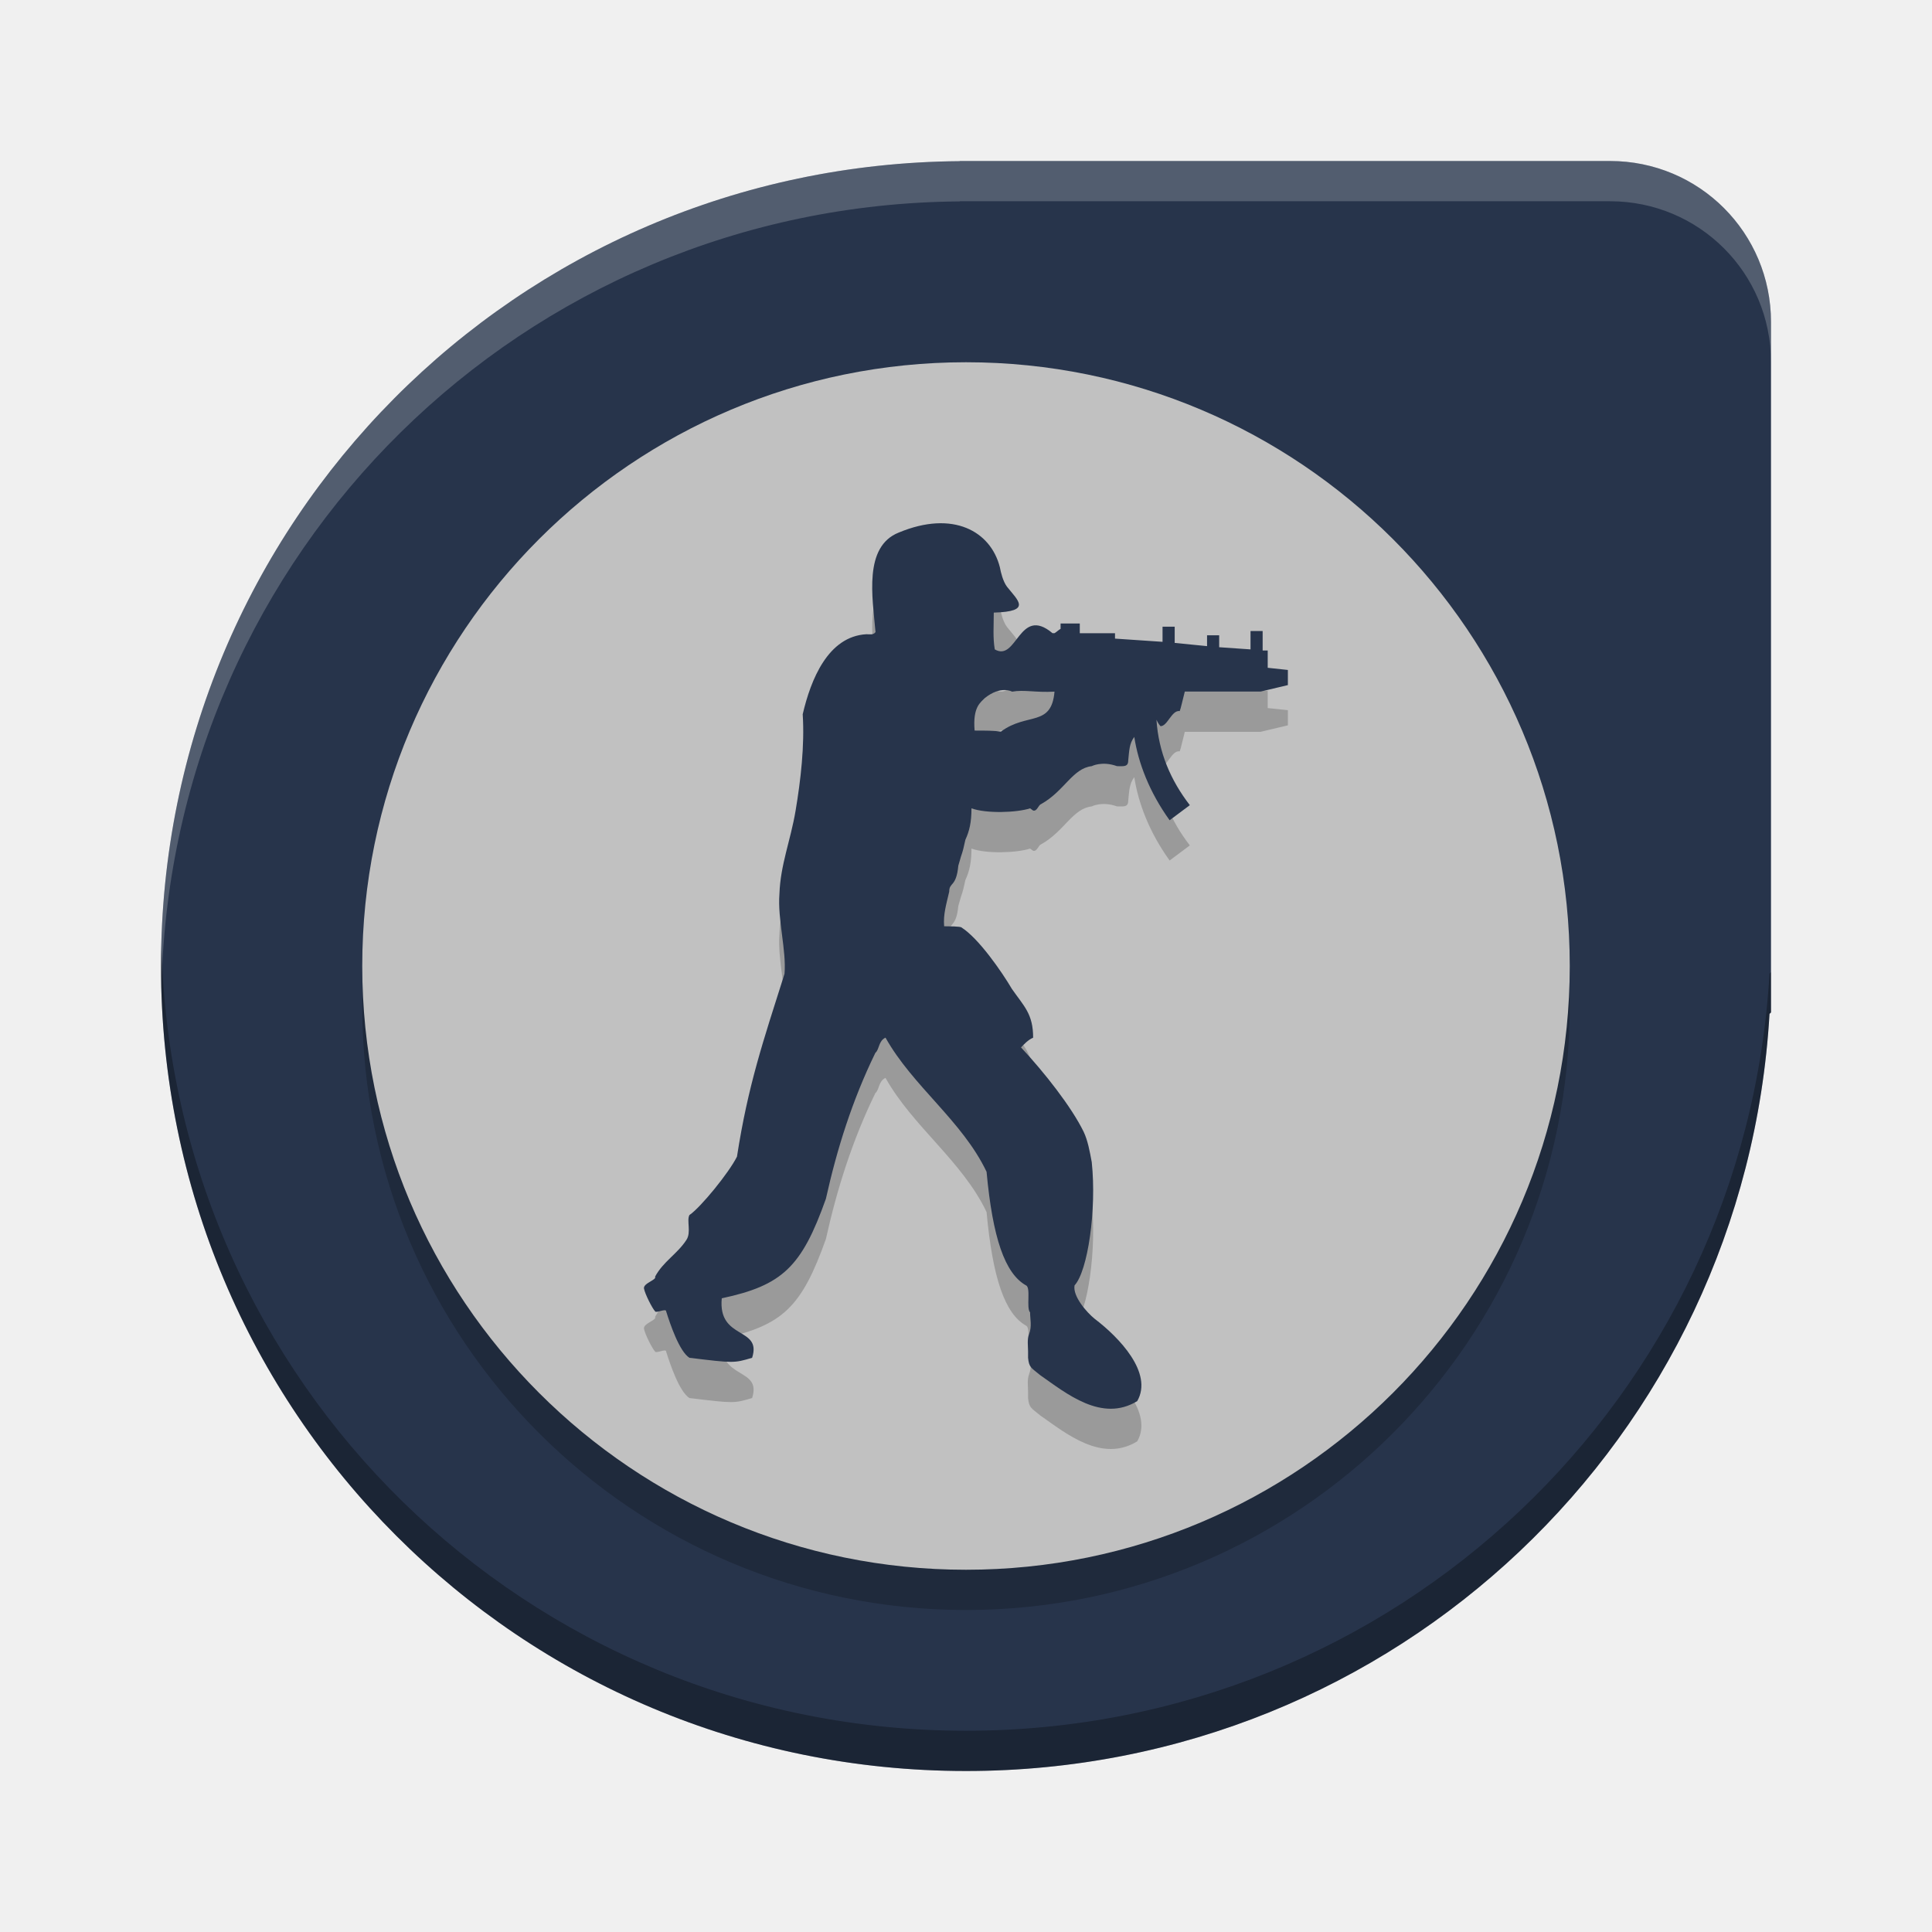
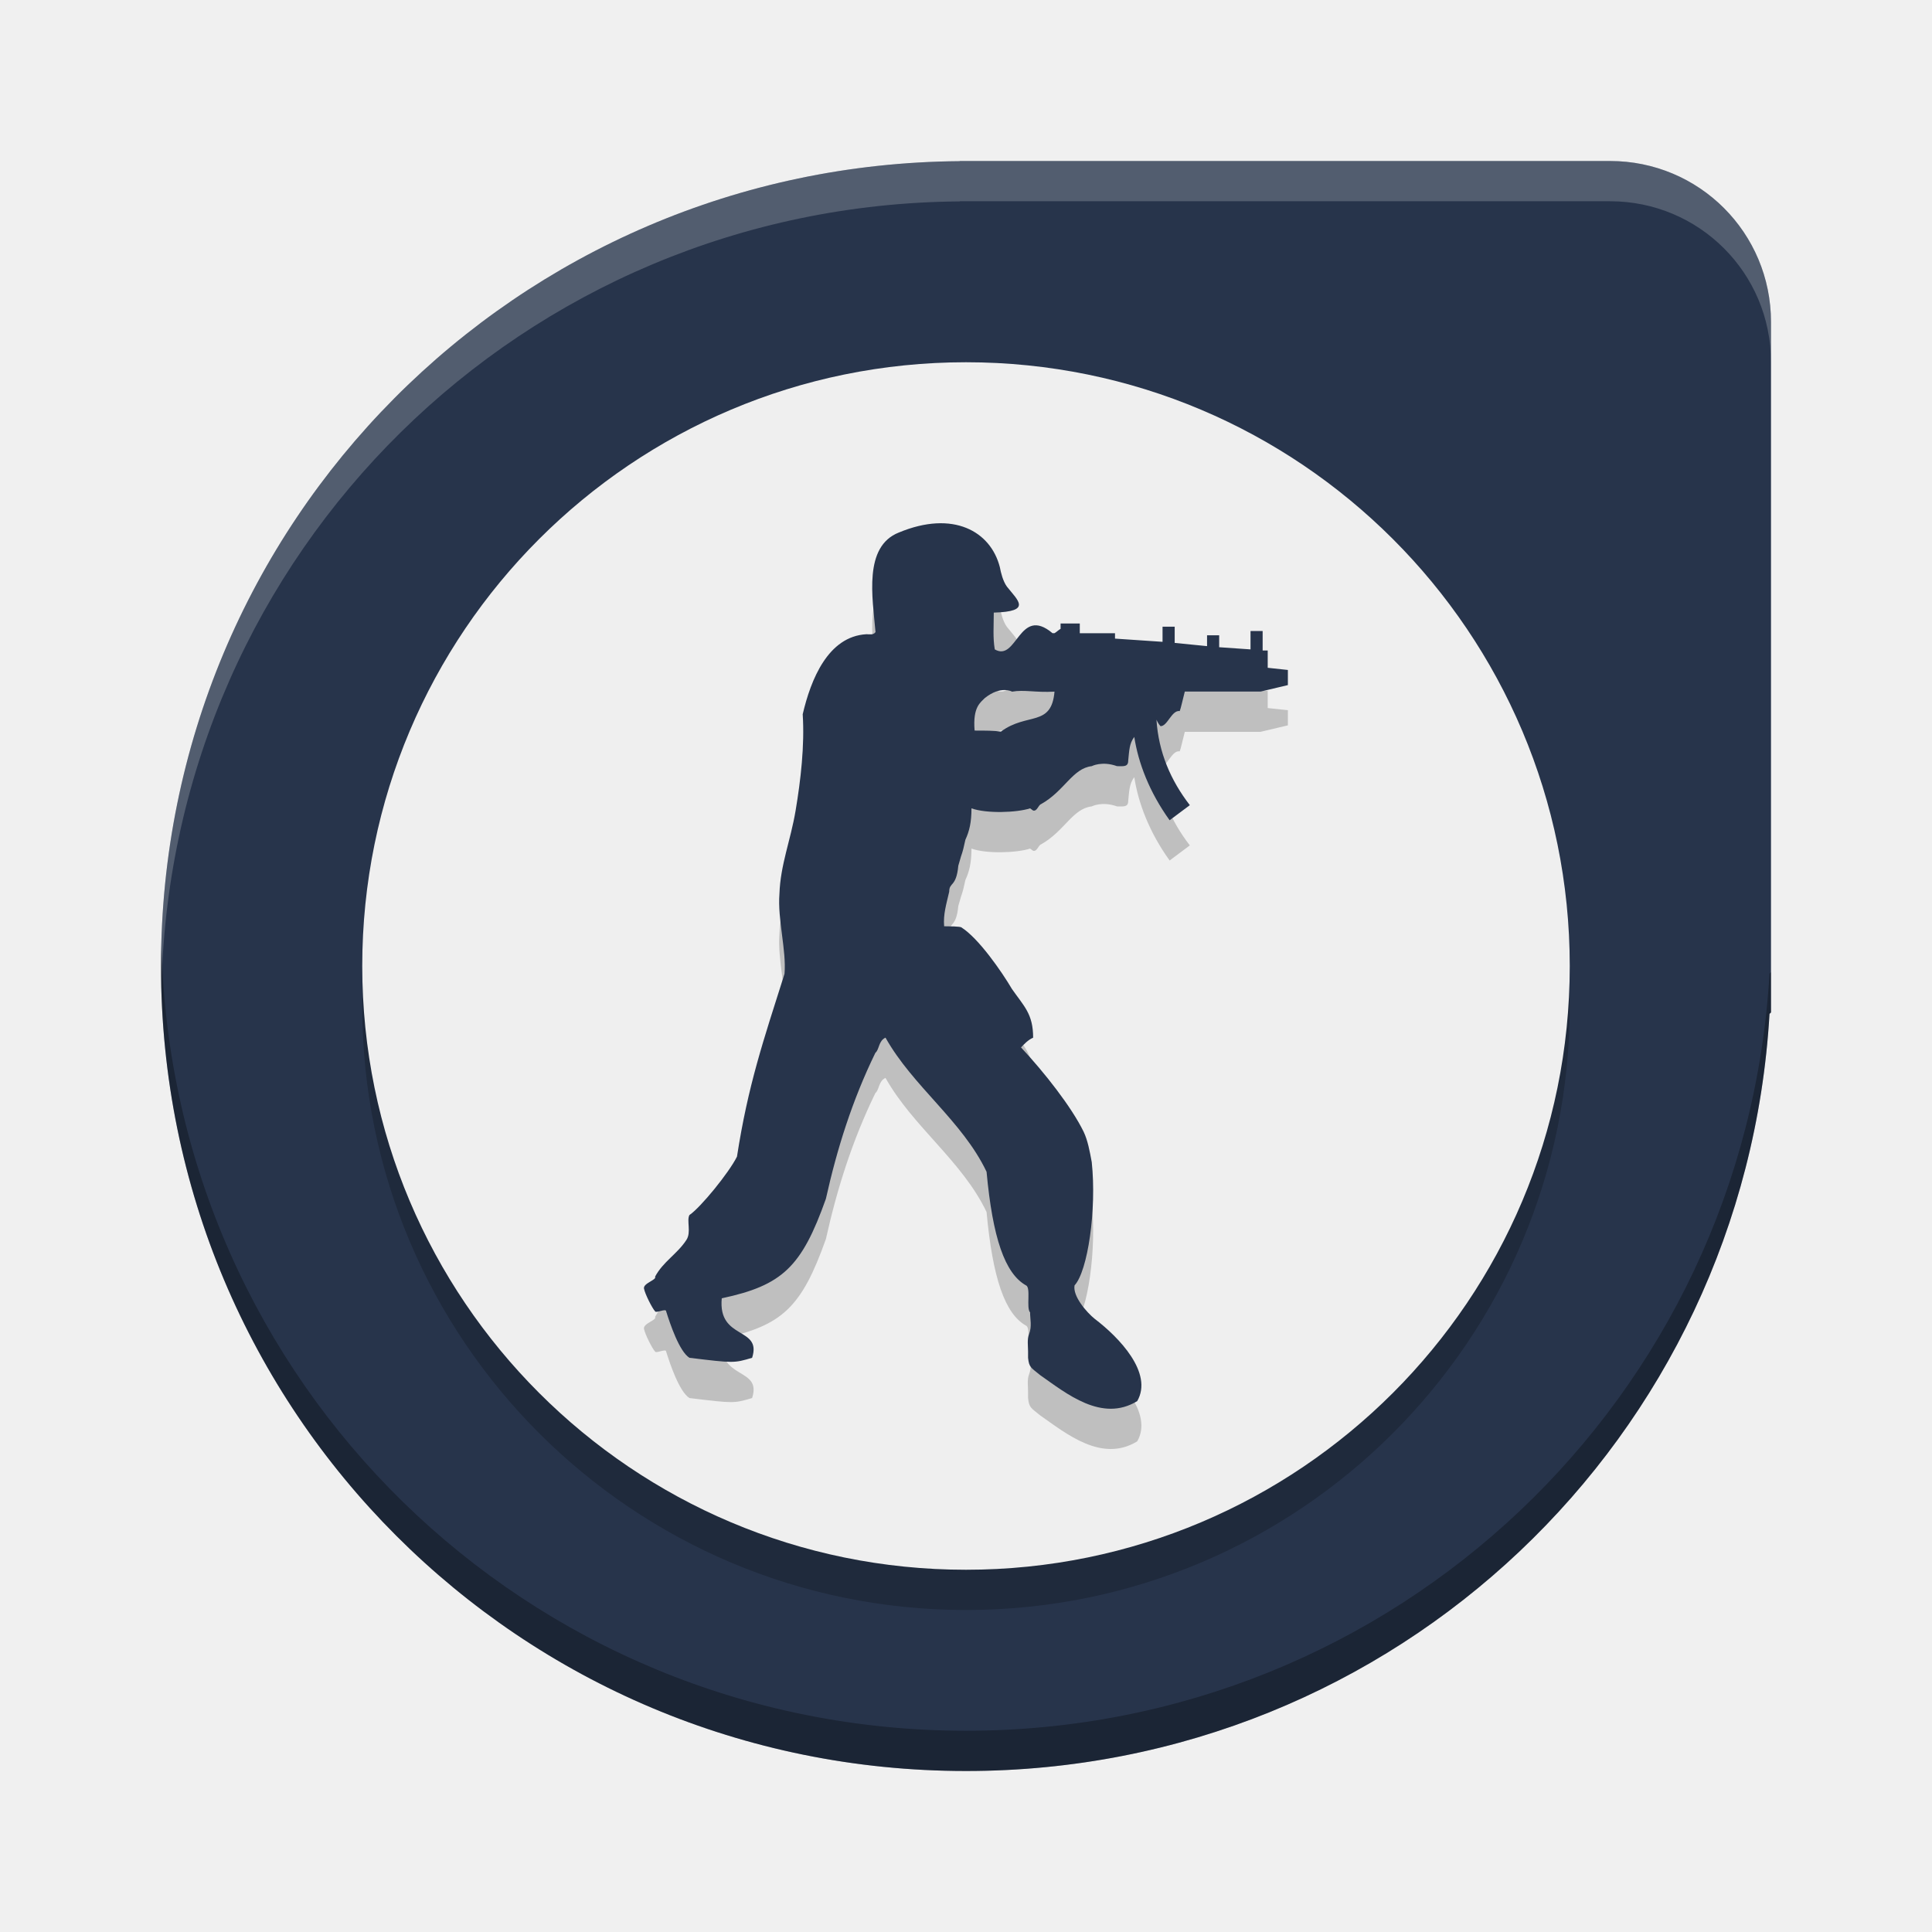
<svg xmlns="http://www.w3.org/2000/svg" id="svg2817" height="48" width="48" version="1.0">
  <defs id="defs221" />
  <text id="text4087-2-6-5" opacity=".8" font-size="12.666px" xml:space="preserve" y="10.813" x="877.226" font-family="'Bitstream Vera Sans'" fill="#000000">
    <tspan id="tspan4089-7-2-9" y="10.813" x="877.226" />
  </text>
  <text id="text4087-2-6-5-5" opacity=".8" font-size="12.666px" xml:space="preserve" y="-29.929" x="901.187" font-family="'Bitstream Vera Sans'" fill="#000000">
    <tspan id="tspan4089-7-2-9-6" y="-29.929" x="901.187" />
  </text>
  <text id="text4087-2-6-5-2" opacity=".8" font-size="12.666px" xml:space="preserve" y="-60.007" x="-569.371" font-family="'Bitstream Vera Sans'" fill="#000000">
    <tspan id="tspan4089-7-2-9-2" y="-60.007" x="-569.371" />
  </text>
  <text id="text4087-2-6-5-59" opacity=".8" font-size="12.666px" xml:space="preserve" y="685.546" x="-2393.057" font-family="'Bitstream Vera Sans'" fill="#000000">
    <tspan id="tspan4089-7-2-9-4" y="685.546" x="-2393.057" />
  </text>
  <text id="text4087-2-6-5-1" opacity=".8" font-size="12.666px" xml:space="preserve" y="-445.328" x="-454.88" font-family="'Bitstream Vera Sans'" fill="#000000">
    <tspan id="tspan4089-7-2-9-7" y="-445.328" x="-454.88" />
  </text>
  <text id="text4087-2-6-5-7" opacity=".8" font-size="12.666px" xml:space="preserve" y="-858.798" x="352.722" font-family="'Bitstream Vera Sans'" fill="#000000">
    <tspan id="tspan4089-7-2-9-1" y="-858.798" x="352.722" />
  </text>
  <text id="text4087-2-6-5-5-3" opacity=".8" font-size="12.666px" xml:space="preserve" y="-899.54" x="376.683" font-family="'Bitstream Vera Sans'" fill="#000000">
    <tspan id="tspan4089-7-2-9-6-5" y="-899.54" x="376.683" />
  </text>
  <text id="text4087-2-6-5-3" opacity=".8" font-size="12.666px" xml:space="preserve" y="-906.75" x="-1114.78" font-family="'Bitstream Vera Sans'" fill="#000000">
    <tspan id="tspan4089-7-2-9-18" y="-906.75" x="-1114.78" />
  </text>
  <text id="text4087-2-6-5-4" opacity=".8" font-size="12.666px" xml:space="preserve" y="-1179.984" x="345.763" font-family="'Bitstream Vera Sans'" fill="#000000">
    <tspan id="tspan4089-7-2-9-9" y="-1179.984" x="345.763" />
  </text>
  <text id="text4087-2-6-5-7-1" opacity=".8" font-size="12.666px" xml:space="preserve" y="-553.293" x="1831.886" font-family="'Bitstream Vera Sans'" fill="#000000">
    <tspan id="tspan4089-7-2-9-1-8" y="-553.293" x="1831.886" />
  </text>
  <text id="text4087-2-6-5-5-5" opacity=".8" font-size="12.666px" xml:space="preserve" y="-594.034" x="1855.847" font-family="'Bitstream Vera Sans'" fill="#000000">
    <tspan id="tspan4089-7-2-9-6-9" y="-594.034" x="1855.847" />
  </text>
  <text id="text4087-2-6-5-75" opacity=".8" font-size="12.666px" xml:space="preserve" y="-601.244" x="364.384" font-family="'Bitstream Vera Sans'" fill="#000000">
    <tspan id="tspan4089-7-2-9-3" y="-601.244" x="364.384" />
  </text>
  <text id="text4087-2-6-5-4-8" opacity=".8" font-size="12.666px" xml:space="preserve" y="-874.478" x="1824.927" font-family="'Bitstream Vera Sans'" fill="#000000">
    <tspan id="tspan4089-7-2-9-9-8" y="-874.478" x="1824.927" />
  </text>
  <text id="text4087-2-6-5-45" opacity=".8" font-size="12.666px" xml:space="preserve" y="-649.336" x="-573.433" font-family="'Bitstream Vera Sans'" fill="#000000">
    <tspan id="tspan4089-7-2-9-75" y="-649.336" x="-573.433" />
  </text>
  <text id="text4087-2-6-5-59-7" opacity=".8" font-size="12.666px" xml:space="preserve" y="96.218" x="-2397.118" font-family="'Bitstream Vera Sans'" fill="#000000">
    <tspan id="tspan4089-7-2-9-4-0" y="96.218" x="-2397.118" />
  </text>
  <text id="text4087-2-6-5-8" opacity=".8" font-size="12.666px" xml:space="preserve" y="189.09" x="-682.363" font-family="'Bitstream Vera Sans'" fill="#000000">
    <tspan id="tspan4089-7-2-9-19" y="189.09" x="-682.363" />
  </text>
  <text id="text4087-2-6-5-7-5" opacity=".8" font-size="12.666px" xml:space="preserve" y="9.908" x="426.662" font-family="'Bitstream Vera Sans'" fill="#000000">
    <tspan id="tspan4089-7-2-9-1-2" y="9.908" x="426.662" />
  </text>
  <text id="text4087-2-6-5-5-0" opacity=".8" font-size="12.666px" xml:space="preserve" y="-30.834" x="450.622" font-family="'Bitstream Vera Sans'" fill="#000000">
    <tspan id="tspan4089-7-2-9-6-2" y="-30.834" x="450.622" />
  </text>
  <text id="text4087-2-6-5-26" opacity=".8" font-size="12.666px" xml:space="preserve" y="-38.044" x="-1040.841" font-family="'Bitstream Vera Sans'" fill="#000000">
    <tspan id="tspan4089-7-2-9-90" y="-38.044" x="-1040.841" />
  </text>
  <text id="text4087-2-6-5-4-3" opacity=".8" font-size="12.666px" xml:space="preserve" y="-311.278" x="419.702" font-family="'Bitstream Vera Sans'" fill="#000000">
    <tspan id="tspan4089-7-2-9-9-5" y="-311.278" x="419.702" />
  </text>
  <text id="text4087-2-6-5-55" opacity=".8" font-size="12.666px" xml:space="preserve" y="-40.758" x="-608.033" font-family="'Bitstream Vera Sans'" fill="#000000">
    <tspan id="tspan4089-7-2-9-32" y="-40.758" x="-608.033" />
  </text>
  <text id="text4087-2-6-5-59-9" opacity=".8" font-size="12.666px" xml:space="preserve" y="704.795" x="-2431.718" font-family="'Bitstream Vera Sans'" fill="#000000">
    <tspan id="tspan4089-7-2-9-4-1" y="704.795" x="-2431.718" />
  </text>
  <text id="text4087-2-6-5-1-8" opacity=".8" font-size="12.666px" xml:space="preserve" y="-902.289" x="-456.939" font-family="'Bitstream Vera Sans'" fill="#000000">
    <tspan id="tspan4089-7-2-9-7-8" y="-902.289" x="-456.939" />
  </text>
  <text id="text4087-2-6-5-7-8" opacity=".8" font-size="12.666px" xml:space="preserve" y="-1315.759" x="350.663" font-family="'Bitstream Vera Sans'" fill="#000000">
    <tspan id="tspan4089-7-2-9-1-9" y="-1315.759" x="350.663" />
  </text>
  <text id="text4087-2-6-5-5-52" opacity=".8" font-size="12.666px" xml:space="preserve" y="-1356.501" x="374.624" font-family="'Bitstream Vera Sans'" fill="#000000">
    <tspan id="tspan4089-7-2-9-6-4" y="-1356.501" x="374.624" />
  </text>
  <text id="text4087-2-6-5-3-4" opacity=".8" font-size="12.666px" xml:space="preserve" y="-1363.71" x="-1116.84" font-family="'Bitstream Vera Sans'" fill="#000000">
    <tspan id="tspan4089-7-2-9-18-3" y="-1363.71" x="-1116.84" />
  </text>
  <text id="text4087-2-6-5-4-7" opacity=".8" font-size="12.666px" xml:space="preserve" y="-1636.945" x="343.703" font-family="'Bitstream Vera Sans'" fill="#000000">
    <tspan id="tspan4089-7-2-9-9-54" y="-1636.945" x="343.703" />
  </text>
  <text id="text4087-2-6-5-7-1-2" opacity=".8" font-size="12.666px" xml:space="preserve" y="-1010.253" x="1829.826" font-family="'Bitstream Vera Sans'" fill="#000000">
    <tspan id="tspan4089-7-2-9-1-8-0" y="-1010.253" x="1829.826" />
  </text>
  <text id="text4087-2-6-5-5-5-6" opacity=".8" font-size="12.666px" xml:space="preserve" y="-1050.995" x="1853.787" font-family="'Bitstream Vera Sans'" fill="#000000">
    <tspan id="tspan4089-7-2-9-6-9-8" y="-1050.995" x="1853.787" />
  </text>
  <text id="text4087-2-6-5-75-4" opacity=".8" font-size="12.666px" xml:space="preserve" y="-1058.205" x="362.324" font-family="'Bitstream Vera Sans'" fill="#000000">
    <tspan id="tspan4089-7-2-9-3-9" y="-1058.205" x="362.324" />
  </text>
  <text id="text4087-2-6-5-4-8-1" opacity=".8" font-size="12.666px" xml:space="preserve" y="-1331.439" x="1822.867" font-family="'Bitstream Vera Sans'" fill="#000000">
    <tspan id="tspan4089-7-2-9-9-8-8" y="-1331.439" x="1822.867" />
  </text>
  <text id="text4087-2-6-5-45-0" opacity=".8" font-size="12.666px" xml:space="preserve" y="-1106.296" x="-575.492" font-family="'Bitstream Vera Sans'" fill="#000000">
    <tspan id="tspan4089-7-2-9-75-2" y="-1106.296" x="-575.492" />
  </text>
  <text id="text4087-2-6-5-59-5" opacity=".8" font-size="12.666px" xml:space="preserve" y="-360.743" x="-2399.178" font-family="'Bitstream Vera Sans'" fill="#000000">
    <tspan id="tspan4089-7-2-9-4-00" y="-360.743" x="-2399.178" />
  </text>
  <text id="text4087-2-6-5-264" opacity=".8" font-size="12.666px" xml:space="preserve" y="-267.87" x="-684.422" font-family="'Bitstream Vera Sans'" fill="#000000">
    <tspan id="tspan4089-7-2-9-8" y="-267.87" x="-684.422" />
  </text>
  <text id="text4087-2-6-5-42" opacity=".8" font-size="12.666px" xml:space="preserve" y="-26.956" x="155.592" font-family="'Bitstream Vera Sans'" fill="#000000">
    <tspan id="tspan4089-7-2-9-93" y="-26.956" x="155.592" />
  </text>
  <text id="text4087-2-6-5-5-05" opacity=".8" font-size="12.666px" xml:space="preserve" y="-67.698" x="179.553" font-family="'Bitstream Vera Sans'" fill="#000000">
    <tspan id="tspan4089-7-2-9-6-49" y="-67.698" x="179.553" />
  </text>
  <text id="text4087-2-6-5-1-4" opacity=".8" font-size="12.666px" xml:space="preserve" y="-261.727" x="-1090.263" font-family="'Bitstream Vera Sans'" fill="#000000">
    <tspan id="tspan4089-7-2-9-7-7" y="-261.727" x="-1090.263" />
  </text>
  <text id="text4087-2-6-5-7-56" opacity=".8" font-size="12.666px" xml:space="preserve" y="-675.197" x="-282.661" font-family="'Bitstream Vera Sans'" fill="#000000">
    <tspan id="tspan4089-7-2-9-1-1" y="-675.197" x="-282.661" />
  </text>
  <text id="text4087-2-6-5-5-8" opacity=".8" font-size="12.666px" xml:space="preserve" y="-715.938" x="-258.7" font-family="'Bitstream Vera Sans'" fill="#000000">
    <tspan id="tspan4089-7-2-9-6-7" y="-715.938" x="-258.7" />
  </text>
  <text id="text4087-2-6-5-3-42" opacity=".8" font-size="12.666px" xml:space="preserve" y="-723.148" x="-1750.164" font-family="'Bitstream Vera Sans'" fill="#000000">
    <tspan id="tspan4089-7-2-9-18-39" y="-723.148" x="-1750.164" />
  </text>
  <text id="text4087-2-6-5-4-4" opacity=".8" font-size="12.666px" xml:space="preserve" y="-996.383" x="-289.621" font-family="'Bitstream Vera Sans'" fill="#000000">
    <tspan id="tspan4089-7-2-9-9-3" y="-996.383" x="-289.621" />
  </text>
  <text id="text4087-2-6-5-7-1-0" opacity=".8" font-size="12.666px" xml:space="preserve" y="-369.691" x="1196.503" font-family="'Bitstream Vera Sans'" fill="#000000">
    <tspan id="tspan4089-7-2-9-1-8-5" y="-369.691" x="1196.503" />
  </text>
  <text id="text4087-2-6-5-5-5-5" opacity=".8" font-size="12.666px" xml:space="preserve" y="-410.433" x="1220.463" font-family="'Bitstream Vera Sans'" fill="#000000">
    <tspan id="tspan4089-7-2-9-6-9-2" y="-410.433" x="1220.463" />
  </text>
  <text id="text4087-2-6-5-75-9" opacity=".8" font-size="12.666px" xml:space="preserve" y="-417.643" x="-271" font-family="'Bitstream Vera Sans'" fill="#000000">
    <tspan id="tspan4089-7-2-9-3-1" y="-417.643" x="-271" />
  </text>
  <text id="text4087-2-6-5-4-8-18" opacity=".8" font-size="12.666px" xml:space="preserve" y="-690.877" x="1189.543" font-family="'Bitstream Vera Sans'" fill="#000000">
    <tspan id="tspan4089-7-2-9-9-8-4" y="-690.877" x="1189.543" />
  </text>
  <text id="text4087-2-6-5-45-3" opacity=".8" font-size="12.666px" xml:space="preserve" y="-465.734" x="-1208.816" font-family="'Bitstream Vera Sans'" fill="#000000">
    <tspan id="tspan4089-7-2-9-75-7" y="-465.734" x="-1208.816" />
  </text>
  <text id="text4087-2-6-5-59-8" opacity=".8" font-size="12.666px" xml:space="preserve" y="279.819" x="-3032.502" font-family="'Bitstream Vera Sans'" fill="#000000">
    <tspan id="tspan4089-7-2-9-4-2" y="279.819" x="-3032.502" />
  </text>
  <g id="layer4-0" transform="matrix(.90475 0 0 .90475 -716.75 -676.29)">
    <text id="text4087-2-6-5-20" opacity=".8" font-size="14px" xml:space="preserve" y="1159.415" x="-664.274" font-family="'Bitstream Vera Sans'" fill="#000000">
      <tspan id="tspan4089-7-2-9-82" y="1159.415" x="-664.274" />
    </text>
  </g>
  <text id="text4087-2-6-5-9" opacity=".8" font-size="12.666px" xml:space="preserve" y="18.051" x="877.226" font-family="'Bitstream Vera Sans'" fill="#000000">
    <tspan id="tspan4089-7-2-9-43" y="18.051" x="877.226" />
  </text>
  <text id="text4087-2-6-5-5-51" opacity=".8" font-size="12.666px" xml:space="preserve" y="-22.691" x="901.187" font-family="'Bitstream Vera Sans'" fill="#000000">
    <tspan id="tspan4089-7-2-9-6-74" y="-22.691" x="901.187" />
  </text>
  <text id="text4087-2-6-5-2-3" opacity=".8" font-size="12.666px" xml:space="preserve" y="-52.769" x="-569.371" font-family="'Bitstream Vera Sans'" fill="#000000">
    <tspan id="tspan4089-7-2-9-2-1" y="-52.769" x="-569.371" />
  </text>
  <text id="text4087-2-6-5-59-4" opacity=".8" font-size="12.666px" xml:space="preserve" y="692.784" x="-2393.057" font-family="'Bitstream Vera Sans'" fill="#000000">
    <tspan id="tspan4089-7-2-9-4-6" y="692.784" x="-2393.057" />
  </text>
  <text id="text4087-2-6-5-1-9" opacity=".8" font-size="12.666px" xml:space="preserve" y="-438.09" x="-454.88" font-family="'Bitstream Vera Sans'" fill="#000000">
    <tspan id="tspan4089-7-2-9-7-4" y="-438.09" x="-454.88" />
  </text>
  <text id="text4087-2-6-5-7-2" opacity=".8" font-size="12.666px" xml:space="preserve" y="-851.56" x="352.722" font-family="'Bitstream Vera Sans'" fill="#000000">
    <tspan id="tspan4089-7-2-9-1-26" y="-851.56" x="352.722" />
  </text>
  <text id="text4087-2-6-5-5-3-4" opacity=".8" font-size="12.666px" xml:space="preserve" y="-892.302" x="376.683" font-family="'Bitstream Vera Sans'" fill="#000000">
    <tspan id="tspan4089-7-2-9-6-5-1" y="-892.302" x="376.683" />
  </text>
  <text id="text4087-2-6-5-3-2" opacity=".8" font-size="12.666px" xml:space="preserve" y="-899.512" x="-1114.78" font-family="'Bitstream Vera Sans'" fill="#000000">
    <tspan id="tspan4089-7-2-9-18-8" y="-899.512" x="-1114.78" />
  </text>
  <text id="text4087-2-6-5-4-89" opacity=".8" font-size="12.666px" xml:space="preserve" y="-1172.746" x="345.763" font-family="'Bitstream Vera Sans'" fill="#000000">
    <tspan id="tspan4089-7-2-9-9-2" y="-1172.746" x="345.763" />
  </text>
  <text id="text4087-2-6-5-7-1-8" opacity=".8" font-size="12.666px" xml:space="preserve" y="-546.055" x="1831.886" font-family="'Bitstream Vera Sans'" fill="#000000">
    <tspan id="tspan4089-7-2-9-1-8-8" y="-546.055" x="1831.886" />
  </text>
  <text id="text4087-2-6-5-5-5-8" opacity=".8" font-size="12.666px" xml:space="preserve" y="-586.797" x="1855.847" font-family="'Bitstream Vera Sans'" fill="#000000">
    <tspan id="tspan4089-7-2-9-6-9-6" y="-586.797" x="1855.847" />
  </text>
  <text id="text4087-2-6-5-75-8" opacity=".8" font-size="12.666px" xml:space="preserve" y="-594.006" x="364.384" font-family="'Bitstream Vera Sans'" fill="#000000">
    <tspan id="tspan4089-7-2-9-3-3" y="-594.006" x="364.384" />
  </text>
  <text id="text4087-2-6-5-4-8-8" opacity=".8" font-size="12.666px" xml:space="preserve" y="-867.24" x="1824.927" font-family="'Bitstream Vera Sans'" fill="#000000">
    <tspan id="tspan4089-7-2-9-9-8-3" y="-867.24" x="1824.927" />
  </text>
  <text id="text4087-2-6-5-45-33" opacity=".8" font-size="12.666px" xml:space="preserve" y="-642.098" x="-573.433" font-family="'Bitstream Vera Sans'" fill="#000000">
    <tspan id="tspan4089-7-2-9-75-8" y="-642.098" x="-573.433" />
  </text>
  <text id="text4087-2-6-5-59-7-0" opacity=".8" font-size="12.666px" xml:space="preserve" y="103.456" x="-2397.118" font-family="'Bitstream Vera Sans'" fill="#000000">
    <tspan id="tspan4089-7-2-9-4-0-4" y="103.456" x="-2397.118" />
  </text>
  <text id="text4087-2-6-5-8-7" opacity=".8" font-size="12.666px" xml:space="preserve" y="196.328" x="-682.363" font-family="'Bitstream Vera Sans'" fill="#000000">
    <tspan id="tspan4089-7-2-9-19-6" y="196.328" x="-682.363" />
  </text>
  <text id="text4087-2-6-5-7-5-8" opacity=".8" font-size="12.666px" xml:space="preserve" y="17.146" x="426.662" font-family="'Bitstream Vera Sans'" fill="#000000">
    <tspan id="tspan4089-7-2-9-1-2-9" y="17.146" x="426.662" />
  </text>
  <text id="text4087-2-6-5-5-0-0" opacity=".8" font-size="12.666px" xml:space="preserve" y="-23.596" x="450.622" font-family="'Bitstream Vera Sans'" fill="#000000">
    <tspan id="tspan4089-7-2-9-6-2-6" y="-23.596" x="450.622" />
  </text>
  <text id="text4087-2-6-5-26-8" opacity=".8" font-size="12.666px" xml:space="preserve" y="-30.806" x="-1040.841" font-family="'Bitstream Vera Sans'" fill="#000000">
    <tspan id="tspan4089-7-2-9-90-7" y="-30.806" x="-1040.841" />
  </text>
  <text id="text4087-2-6-5-4-3-9" opacity=".8" font-size="12.666px" xml:space="preserve" y="-304.04" x="419.702" font-family="'Bitstream Vera Sans'" fill="#000000">
    <tspan id="tspan4089-7-2-9-9-5-0" y="-304.04" x="419.702" />
  </text>
  <text id="text4087-2-6-5-55-3" opacity=".8" font-size="12.666px" xml:space="preserve" y="-33.52" x="-608.033" font-family="'Bitstream Vera Sans'" fill="#000000">
    <tspan id="tspan4089-7-2-9-32-3" y="-33.52" x="-608.033" />
  </text>
  <text id="text4087-2-6-5-59-9-3" opacity=".8" font-size="12.666px" xml:space="preserve" y="712.033" x="-2431.718" font-family="'Bitstream Vera Sans'" fill="#000000">
    <tspan id="tspan4089-7-2-9-4-1-7" y="712.033" x="-2431.718" />
  </text>
  <text id="text4087-2-6-5-1-8-3" opacity=".8" font-size="12.666px" xml:space="preserve" y="-895.051" x="-456.939" font-family="'Bitstream Vera Sans'" fill="#000000">
    <tspan id="tspan4089-7-2-9-7-8-2" y="-895.051" x="-456.939" />
  </text>
  <text id="text4087-2-6-5-7-8-6" opacity=".8" font-size="12.666px" xml:space="preserve" y="-1308.521" x="350.663" font-family="'Bitstream Vera Sans'" fill="#000000">
    <tspan id="tspan4089-7-2-9-1-9-5" y="-1308.521" x="350.663" />
  </text>
  <text id="text4087-2-6-5-5-52-2" opacity=".8" font-size="12.666px" xml:space="preserve" y="-1349.263" x="374.624" font-family="'Bitstream Vera Sans'" fill="#000000">
    <tspan id="tspan4089-7-2-9-6-4-6" y="-1349.263" x="374.624" />
  </text>
  <text id="text4087-2-6-5-3-4-5" opacity=".8" font-size="12.666px" xml:space="preserve" y="-1356.472" x="-1116.84" font-family="'Bitstream Vera Sans'" fill="#000000">
    <tspan id="tspan4089-7-2-9-18-3-8" y="-1356.472" x="-1116.84" />
  </text>
  <text id="text4087-2-6-5-4-7-7" opacity=".8" font-size="12.666px" xml:space="preserve" y="-1629.707" x="343.703" font-family="'Bitstream Vera Sans'" fill="#000000">
    <tspan id="tspan4089-7-2-9-9-54-9" y="-1629.707" x="343.703" />
  </text>
  <text id="text4087-2-6-5-7-1-2-6" opacity=".8" font-size="12.666px" xml:space="preserve" y="-1003.015" x="1829.826" font-family="'Bitstream Vera Sans'" fill="#000000">
    <tspan id="tspan4089-7-2-9-1-8-0-0" y="-1003.015" x="1829.826" />
  </text>
  <text id="text4087-2-6-5-5-5-6-4" opacity=".8" font-size="12.666px" xml:space="preserve" y="-1043.757" x="1853.787" font-family="'Bitstream Vera Sans'" fill="#000000">
    <tspan id="tspan4089-7-2-9-6-9-8-1" y="-1043.757" x="1853.787" />
  </text>
  <text id="text4087-2-6-5-75-4-0" opacity=".8" font-size="12.666px" xml:space="preserve" y="-1050.967" x="362.324" font-family="'Bitstream Vera Sans'" fill="#000000">
    <tspan id="tspan4089-7-2-9-3-9-4" y="-1050.967" x="362.324" />
  </text>
  <text id="text4087-2-6-5-4-8-1-8" opacity=".8" font-size="12.666px" xml:space="preserve" y="-1324.201" x="1822.867" font-family="'Bitstream Vera Sans'" fill="#000000">
    <tspan id="tspan4089-7-2-9-9-8-8-7" y="-1324.201" x="1822.867" />
  </text>
  <text id="text4087-2-6-5-45-0-0" opacity=".8" font-size="12.666px" xml:space="preserve" y="-1099.058" x="-575.492" font-family="'Bitstream Vera Sans'" fill="#000000">
    <tspan id="tspan4089-7-2-9-75-2-8" y="-1099.058" x="-575.492" />
  </text>
  <text id="text4087-2-6-5-59-5-6" opacity=".8" font-size="12.666px" xml:space="preserve" y="-353.505" x="-2399.178" font-family="'Bitstream Vera Sans'" fill="#000000">
    <tspan id="tspan4089-7-2-9-4-00-2" y="-353.505" x="-2399.178" />
  </text>
  <text id="text4087-2-6-5-264-4" opacity=".8" font-size="12.666px" xml:space="preserve" y="-260.632" x="-684.422" font-family="'Bitstream Vera Sans'" fill="#000000">
    <tspan id="tspan4089-7-2-9-8-7" y="-260.632" x="-684.422" />
  </text>
  <text id="text4087-2-6-5-42-9" opacity=".8" font-size="12.666px" xml:space="preserve" y="-19.718" x="155.592" font-family="'Bitstream Vera Sans'" fill="#000000">
    <tspan id="tspan4089-7-2-9-93-3" y="-19.718" x="155.592" />
  </text>
  <text id="text4087-2-6-5-5-05-9" opacity=".8" font-size="12.666px" xml:space="preserve" y="-60.46" x="179.553" font-family="'Bitstream Vera Sans'" fill="#000000">
    <tspan id="tspan4089-7-2-9-6-49-2" y="-60.46" x="179.553" />
  </text>
  <text id="text4087-2-6-5-1-4-8" opacity=".8" font-size="12.666px" xml:space="preserve" y="-254.489" x="-1090.263" font-family="'Bitstream Vera Sans'" fill="#000000">
    <tspan id="tspan4089-7-2-9-7-7-3" y="-254.489" x="-1090.263" />
  </text>
  <text id="text4087-2-6-5-7-56-0" opacity=".8" font-size="12.666px" xml:space="preserve" y="-667.959" x="-282.661" font-family="'Bitstream Vera Sans'" fill="#000000">
    <tspan id="tspan4089-7-2-9-1-1-1" y="-667.959" x="-282.661" />
  </text>
  <text id="text4087-2-6-5-5-8-7" opacity=".8" font-size="12.666px" xml:space="preserve" y="-708.701" x="-258.7" font-family="'Bitstream Vera Sans'" fill="#000000">
    <tspan id="tspan4089-7-2-9-6-7-8" y="-708.701" x="-258.7" />
  </text>
  <text id="text4087-2-6-5-3-42-9" opacity=".8" font-size="12.666px" xml:space="preserve" y="-715.91" x="-1750.164" font-family="'Bitstream Vera Sans'" fill="#000000">
    <tspan id="tspan4089-7-2-9-18-39-1" y="-715.91" x="-1750.164" />
  </text>
  <text id="text4087-2-6-5-4-4-5" opacity=".8" font-size="12.666px" xml:space="preserve" y="-989.144" x="-289.621" font-family="'Bitstream Vera Sans'" fill="#000000">
    <tspan id="tspan4089-7-2-9-9-3-4" y="-989.144" x="-289.621" />
  </text>
  <text id="text4087-2-6-5-7-1-0-9" opacity=".8" font-size="12.666px" xml:space="preserve" y="-362.453" x="1196.503" font-family="'Bitstream Vera Sans'" fill="#000000">
    <tspan id="tspan4089-7-2-9-1-8-5-2" y="-362.453" x="1196.503" />
  </text>
  <text id="text4087-2-6-5-5-5-5-5" opacity=".8" font-size="12.666px" xml:space="preserve" y="-403.195" x="1220.463" font-family="'Bitstream Vera Sans'" fill="#000000">
    <tspan id="tspan4089-7-2-9-6-9-2-7" y="-403.195" x="1220.463" />
  </text>
  <text id="text4087-2-6-5-75-9-4" opacity=".8" font-size="12.666px" xml:space="preserve" y="-410.405" x="-271" font-family="'Bitstream Vera Sans'" fill="#000000">
    <tspan id="tspan4089-7-2-9-3-1-9" y="-410.405" x="-271" />
  </text>
  <text id="text4087-2-6-5-4-8-18-9" opacity=".8" font-size="12.666px" xml:space="preserve" y="-683.639" x="1189.543" font-family="'Bitstream Vera Sans'" fill="#000000">
    <tspan id="tspan4089-7-2-9-9-8-4-4" y="-683.639" x="1189.543" />
  </text>
  <text id="text4087-2-6-5-45-3-5" opacity=".8" font-size="12.666px" xml:space="preserve" y="-458.496" x="-1208.816" font-family="'Bitstream Vera Sans'" fill="#000000">
    <tspan id="tspan4089-7-2-9-75-7-9" y="-458.496" x="-1208.816" />
  </text>
  <text id="text4087-2-6-5-59-8-3" opacity=".8" font-size="12.666px" xml:space="preserve" y="287.057" x="-3032.502" font-family="'Bitstream Vera Sans'" fill="#000000">
    <tspan id="tspan4089-7-2-9-4-2-5" y="287.057" x="-3032.502" />
  </text>
  <g id="layer4-0-7" transform="matrix(.90475 0 0 .90475 -716.75 -669.05)">
    <text id="text4087-2-6-5-20-0" opacity=".8" font-size="14px" xml:space="preserve" y="1159.415" x="-664.274" font-family="'Bitstream Vera Sans'" fill="#000000">
      <tspan id="tspan4089-7-2-9-82-8" y="1159.415" x="-664.274" />
    </text>
  </g>
  <text id="text7276" font-size="12.666px" xml:space="preserve" y="-361.225" x="435.904" font-family="'Droid Sans'" fill="#000000">
    <tspan id="tspan7278" y="-361.225" x="435.904" />
    <tspan id="tspan7280" y="-345.392" x="435.904" />
  </text>
  <text id="text4087-2-6-5-51" opacity=".8" font-size="12.666px" xml:space="preserve" y="-843.27" x="901.088" font-family="'Bitstream Vera Sans'" fill="#000000">
    <tspan id="tspan4089-7-2-9-97" y="-843.27" x="901.088" />
  </text>
  <text id="text4087-2-6-5-59-2" opacity=".8" font-size="12.666px" xml:space="preserve" y="-97.717" x="-922.598" font-family="'Bitstream Vera Sans'" fill="#000000">
    <tspan id="tspan4089-7-2-9-4-4" y="-97.717" x="-922.598" />
  </text>
  <text id="text4087-2-6-5-7-7" opacity=".8" font-size="12.666px" xml:space="preserve" y="-1128.266" x="1628.168" font-family="'Bitstream Vera Sans'" fill="#000000">
    <tspan id="tspan4089-7-2-9-1-6" y="-1128.266" x="1628.168" />
  </text>
  <text id="text4087-2-6-5-5-6" opacity=".8" font-size="12.666px" xml:space="preserve" y="-1169.008" x="1652.129" font-family="'Bitstream Vera Sans'" fill="#000000">
    <tspan id="tspan4089-7-2-9-6-53" y="-1169.008" x="1652.129" />
  </text>
  <text id="text4087-2-6-5-54" opacity=".8" font-size="12.666px" xml:space="preserve" y="-1176.217" x="160.665" font-family="'Bitstream Vera Sans'" fill="#000000">
    <tspan id="tspan4089-7-2-9-0" y="-1176.217" x="160.665" />
  </text>
  <text id="text4087-2-6-5-4-1" opacity=".8" font-size="12.666px" xml:space="preserve" y="-1449.452" x="1621.208" font-family="'Bitstream Vera Sans'" fill="#000000">
    <tspan id="tspan4089-7-2-9-9-28" y="-1449.452" x="1621.208" />
  </text>
  <path style="fill:#27344b;fill-opacity:1" d="m 23.846,4 -0.002,0.004 C 12.837,4.088 4,12.972 4,24 4,35.08 12.92,44 24,44 34.68,44 43.351,35.711 43.963,25.189 L 44,25.154 44,24 44,8 C 44,5.784 42.216,4 40,4 L 24,4 23.846,4 Z" id="rect4203" />
  <circle r="15" cy="25" cx="24" id="circle4363" style="opacity:0.2;fill:#000000;fill-opacity:1;stroke:none;stroke-width:2;stroke-linecap:round;stroke-linejoin:round;stroke-miterlimit:4;stroke-dasharray:none;stroke-opacity:1" />
-   <circle style="opacity:1;fill:#c1c1c1;fill-opacity:1;stroke:none;stroke-width:2;stroke-linecap:round;stroke-linejoin:round;stroke-miterlimit:4;stroke-dasharray:none;stroke-opacity:1" id="path4361" cx="24" cy="24" r="15" />
+   <circle style="opacity:1;fill:#efefef;fill-opacity:1;stroke:none;stroke-width:2;stroke-linecap:round;stroke-linejoin:round;stroke-miterlimit:4;stroke-dasharray:none;stroke-opacity:1" id="path4361" cx="24" cy="24" r="15" />
  <path d="m 26.199,18.183 c -0.077,0.887 -0.68,0.51 -1.332,0.994 -0.176,-0.026 -0.377,-0.026 -0.653,-0.026 -0.05,-0.591 0.151,-0.699 0.251,-0.806 0.402,-0.323 0.68,-0.161 0.68,-0.161 0.301,-0.054 0.576,0.026 1.055,-4.26e-4 z m 1.506,-1.451 -0.878,0 0,-0.242 -0.477,0 0,0.134 c -0.052,0.026 -0.101,0.081 -0.151,0.107 l -0.05,0 c -0.831,-0.699 -0.88,0.726 -1.434,0.403 -0.05,-0.296 -0.025,-0.565 -0.025,-0.914 0.955,-0.027 0.603,-0.296 0.327,-0.645 -0.099,-0.135 -0.151,-0.35 -0.176,-0.484 -0.226,-0.887 -1.156,-1.424 -2.511,-0.86 -0.88,0.349 -0.653,1.613 -0.578,2.472 -0.05,0.08 -0.151,0.054 -0.226,0.054 -0.955,0.054 -1.382,1.128 -1.583,1.988 0.05,0.78 -0.05,1.639 -0.176,2.391 -0.126,0.752 -0.377,1.344 -0.402,2.069 -0.05,0.645 0.176,1.397 0.126,1.989 -0.528,1.666 -0.906,2.768 -1.181,4.542 -0.201,0.403 -0.903,1.263 -1.181,1.451 -0.075,0.134 0.05,0.43 -0.075,0.618 -0.226,0.349 -0.578,0.538 -0.779,0.914 0.05,0.08 -0.302,0.161 -0.275,0.296 0.025,0.134 0.201,0.483 0.275,0.564 0.025,0.054 0.275,-0.081 0.275,0 0.101,0.322 0.327,0.994 0.578,1.155 1.106,0.134 1.106,0.134 1.558,0 0.251,-0.78 -0.854,-0.43 -0.754,-1.478 1.508,-0.322 1.985,-0.779 2.587,-2.472 0.275,-1.236 0.653,-2.445 1.23,-3.628 0.099,-0.08 0.075,-0.295 0.251,-0.376 0.677,1.209 1.91,2.07 2.511,3.333 0.151,1.639 0.454,2.526 0.98,2.822 0.126,0.054 0,0.564 0.101,0.671 0,0.161 0.05,0.349 -0.025,0.538 -0.052,0.135 -0.025,0.296 -0.025,0.43 l 0,0.161 c 0.025,0.243 0.075,0.243 0.301,0.43 0.653,0.457 1.533,1.182 2.411,0.645 0.402,-0.699 -0.452,-1.585 -1.054,-2.042 -0.201,-0.161 -0.553,-0.564 -0.503,-0.833 0.327,-0.35 0.553,-1.881 0.427,-3.064 -0.05,-0.268 -0.099,-0.538 -0.201,-0.752 -0.301,-0.618 -0.978,-1.478 -1.556,-2.096 0.075,-0.08 0.176,-0.188 0.301,-0.242 0,-0.591 -0.226,-0.779 -0.526,-1.209 -0.253,-0.43 -0.829,-1.263 -1.258,-1.532 0,0 0,-0.027 -0.427,-0.027 -0.025,-0.295 0.052,-0.538 0.126,-0.86 0,-0.242 0.176,-0.107 0.226,-0.645 0.126,-0.457 0.075,-0.188 0.176,-0.645 0.099,-0.215 0.151,-0.43 0.151,-0.78 0.375,0.135 1.129,0.107 1.456,0 l 0.075,0.054 c 0.101,0.027 0.126,-0.134 0.201,-0.161 0.578,-0.323 0.779,-0.887 1.256,-0.941 0,0 0.253,-0.135 0.628,0 0.151,0 0.278,0.026 0.278,-0.135 0.025,-0.242 0.025,-0.429 0.151,-0.591 0.099,0.645 0.375,1.371 0.878,2.07 l 0.502,-0.375 c -0.477,-0.618 -0.777,-1.316 -0.829,-2.123 0.025,0.054 0.052,0.107 0.101,0.161 0.176,0 0.275,-0.403 0.477,-0.376 0.025,-0.054 0.077,-0.296 0.126,-0.484 l 1.883,0 0.678,-0.161 0,-0.376 -0.501,-0.054 0,-0.43 -0.126,0 0,-0.484 -0.301,0 0,0.457 -0.779,-0.054 0,-0.296 -0.301,0 0,0.269 -0.804,-0.08 0,-0.403 -0.302,0 0,0.376 -1.181,-0.08 0,-0.134 9.03e-4,0 z" id="path4445" style="opacity:0.2;fill:#000000;fill-opacity:1;fill-rule:evenodd" />
  <path style="fill:#27344b;fill-opacity:1;fill-rule:evenodd" id="path3672" d="m 26.199,17.183 c -0.077,0.887 -0.68,0.51 -1.332,0.994 -0.176,-0.026 -0.377,-0.026 -0.653,-0.026 -0.05,-0.591 0.151,-0.699 0.251,-0.806 0.402,-0.323 0.68,-0.161 0.68,-0.161 0.301,-0.054 0.576,0.026 1.055,-4.26e-4 z m 1.506,-1.451 -0.878,0 0,-0.242 -0.477,0 0,0.134 c -0.052,0.026 -0.101,0.081 -0.151,0.107 l -0.05,0 c -0.831,-0.699 -0.88,0.726 -1.434,0.403 -0.05,-0.296 -0.025,-0.565 -0.025,-0.914 0.955,-0.027 0.603,-0.296 0.327,-0.645 -0.099,-0.135 -0.151,-0.35 -0.176,-0.484 -0.226,-0.887 -1.156,-1.424 -2.511,-0.86 -0.88,0.349 -0.653,1.613 -0.578,2.472 -0.05,0.08 -0.151,0.054 -0.226,0.054 -0.955,0.054 -1.382,1.128 -1.583,1.988 0.05,0.78 -0.05,1.639 -0.176,2.391 -0.126,0.752 -0.377,1.344 -0.402,2.069 -0.05,0.645 0.176,1.397 0.126,1.989 -0.528,1.666 -0.906,2.768 -1.181,4.542 -0.201,0.403 -0.903,1.263 -1.181,1.451 -0.075,0.134 0.05,0.43 -0.075,0.618 -0.226,0.349 -0.578,0.538 -0.779,0.914 0.05,0.08 -0.302,0.161 -0.275,0.296 0.025,0.134 0.201,0.483 0.275,0.564 0.025,0.054 0.275,-0.081 0.275,0 0.101,0.322 0.327,0.994 0.578,1.155 1.106,0.134 1.106,0.134 1.558,0 0.251,-0.78 -0.854,-0.43 -0.754,-1.478 1.508,-0.322 1.985,-0.779 2.587,-2.472 0.275,-1.236 0.653,-2.445 1.23,-3.628 0.099,-0.08 0.075,-0.295 0.251,-0.376 0.677,1.209 1.91,2.07 2.511,3.333 0.151,1.639 0.454,2.526 0.98,2.822 0.126,0.054 0,0.564 0.101,0.671 0,0.161 0.05,0.349 -0.025,0.538 -0.052,0.135 -0.025,0.296 -0.025,0.43 l 0,0.161 c 0.025,0.243 0.075,0.243 0.301,0.43 0.653,0.457 1.533,1.182 2.411,0.645 0.402,-0.699 -0.452,-1.585 -1.054,-2.042 -0.201,-0.161 -0.553,-0.564 -0.503,-0.833 0.327,-0.35 0.553,-1.881 0.427,-3.064 -0.05,-0.268 -0.099,-0.538 -0.201,-0.752 -0.301,-0.618 -0.978,-1.478 -1.556,-2.096 0.075,-0.08 0.176,-0.188 0.301,-0.242 0,-0.591 -0.226,-0.779 -0.526,-1.209 -0.253,-0.43 -0.829,-1.263 -1.258,-1.532 0,0 0,-0.027 -0.427,-0.027 -0.025,-0.295 0.052,-0.538 0.126,-0.86 0,-0.242 0.176,-0.107 0.226,-0.645 0.126,-0.457 0.075,-0.188 0.176,-0.645 0.099,-0.215 0.151,-0.43 0.151,-0.78 0.375,0.135 1.129,0.107 1.456,0 l 0.075,0.054 c 0.101,0.027 0.126,-0.134 0.201,-0.161 0.578,-0.323 0.779,-0.887 1.256,-0.941 0,0 0.253,-0.135 0.628,0 0.151,0 0.278,0.026 0.278,-0.135 0.025,-0.242 0.025,-0.429 0.151,-0.591 0.099,0.645 0.375,1.371 0.878,2.07 l 0.502,-0.375 c -0.477,-0.618 -0.777,-1.316 -0.829,-2.123 0.025,0.054 0.052,0.107 0.101,0.161 0.176,0 0.275,-0.403 0.477,-0.376 0.025,-0.054 0.077,-0.296 0.126,-0.484 l 1.883,0 0.678,-0.161 0,-0.376 -0.501,-0.054 0,-0.43 -0.126,0 0,-0.484 -0.301,0 0,0.457 -0.779,-0.054 0,-0.296 -0.301,0 0,0.269 -0.804,-0.08 0,-0.403 -0.302,0 0,0.376 -1.181,-0.08 0,-0.134 9.03e-4,0 z" />
  <path style="opacity:0.2;fill:#ffffff;fill-opacity:1" d="m 23.846,4 -0.002,0.004 C 12.837,4.088 4,12.972 4,24 4,24.168 4.008,24.333 4.012,24.5 4.275,13.706 13.004,5.087 23.844,5.004 L 23.846,5 24,5 40,5 c 2.216,0 4,1.784 4,4 L 44,8 C 44,5.784 42.216,4 40,4 L 24,4 23.846,4 Z" id="path4435" />
  <path style="opacity:0.3;fill:#000000;fill-opacity:1" d="M 4.012,23.5 C 4.008,23.667 4,23.832 4,24 4,35.08 12.92,44 24,44 34.68,44 43.351,35.711 43.963,25.189 L 44,25.154 l 0,-1 -0.037,0.035 C 43.351,34.711 34.68,43 24,43 13.088,43 4.276,34.346 4.012,23.5 Z" id="path4440" />
</svg>
